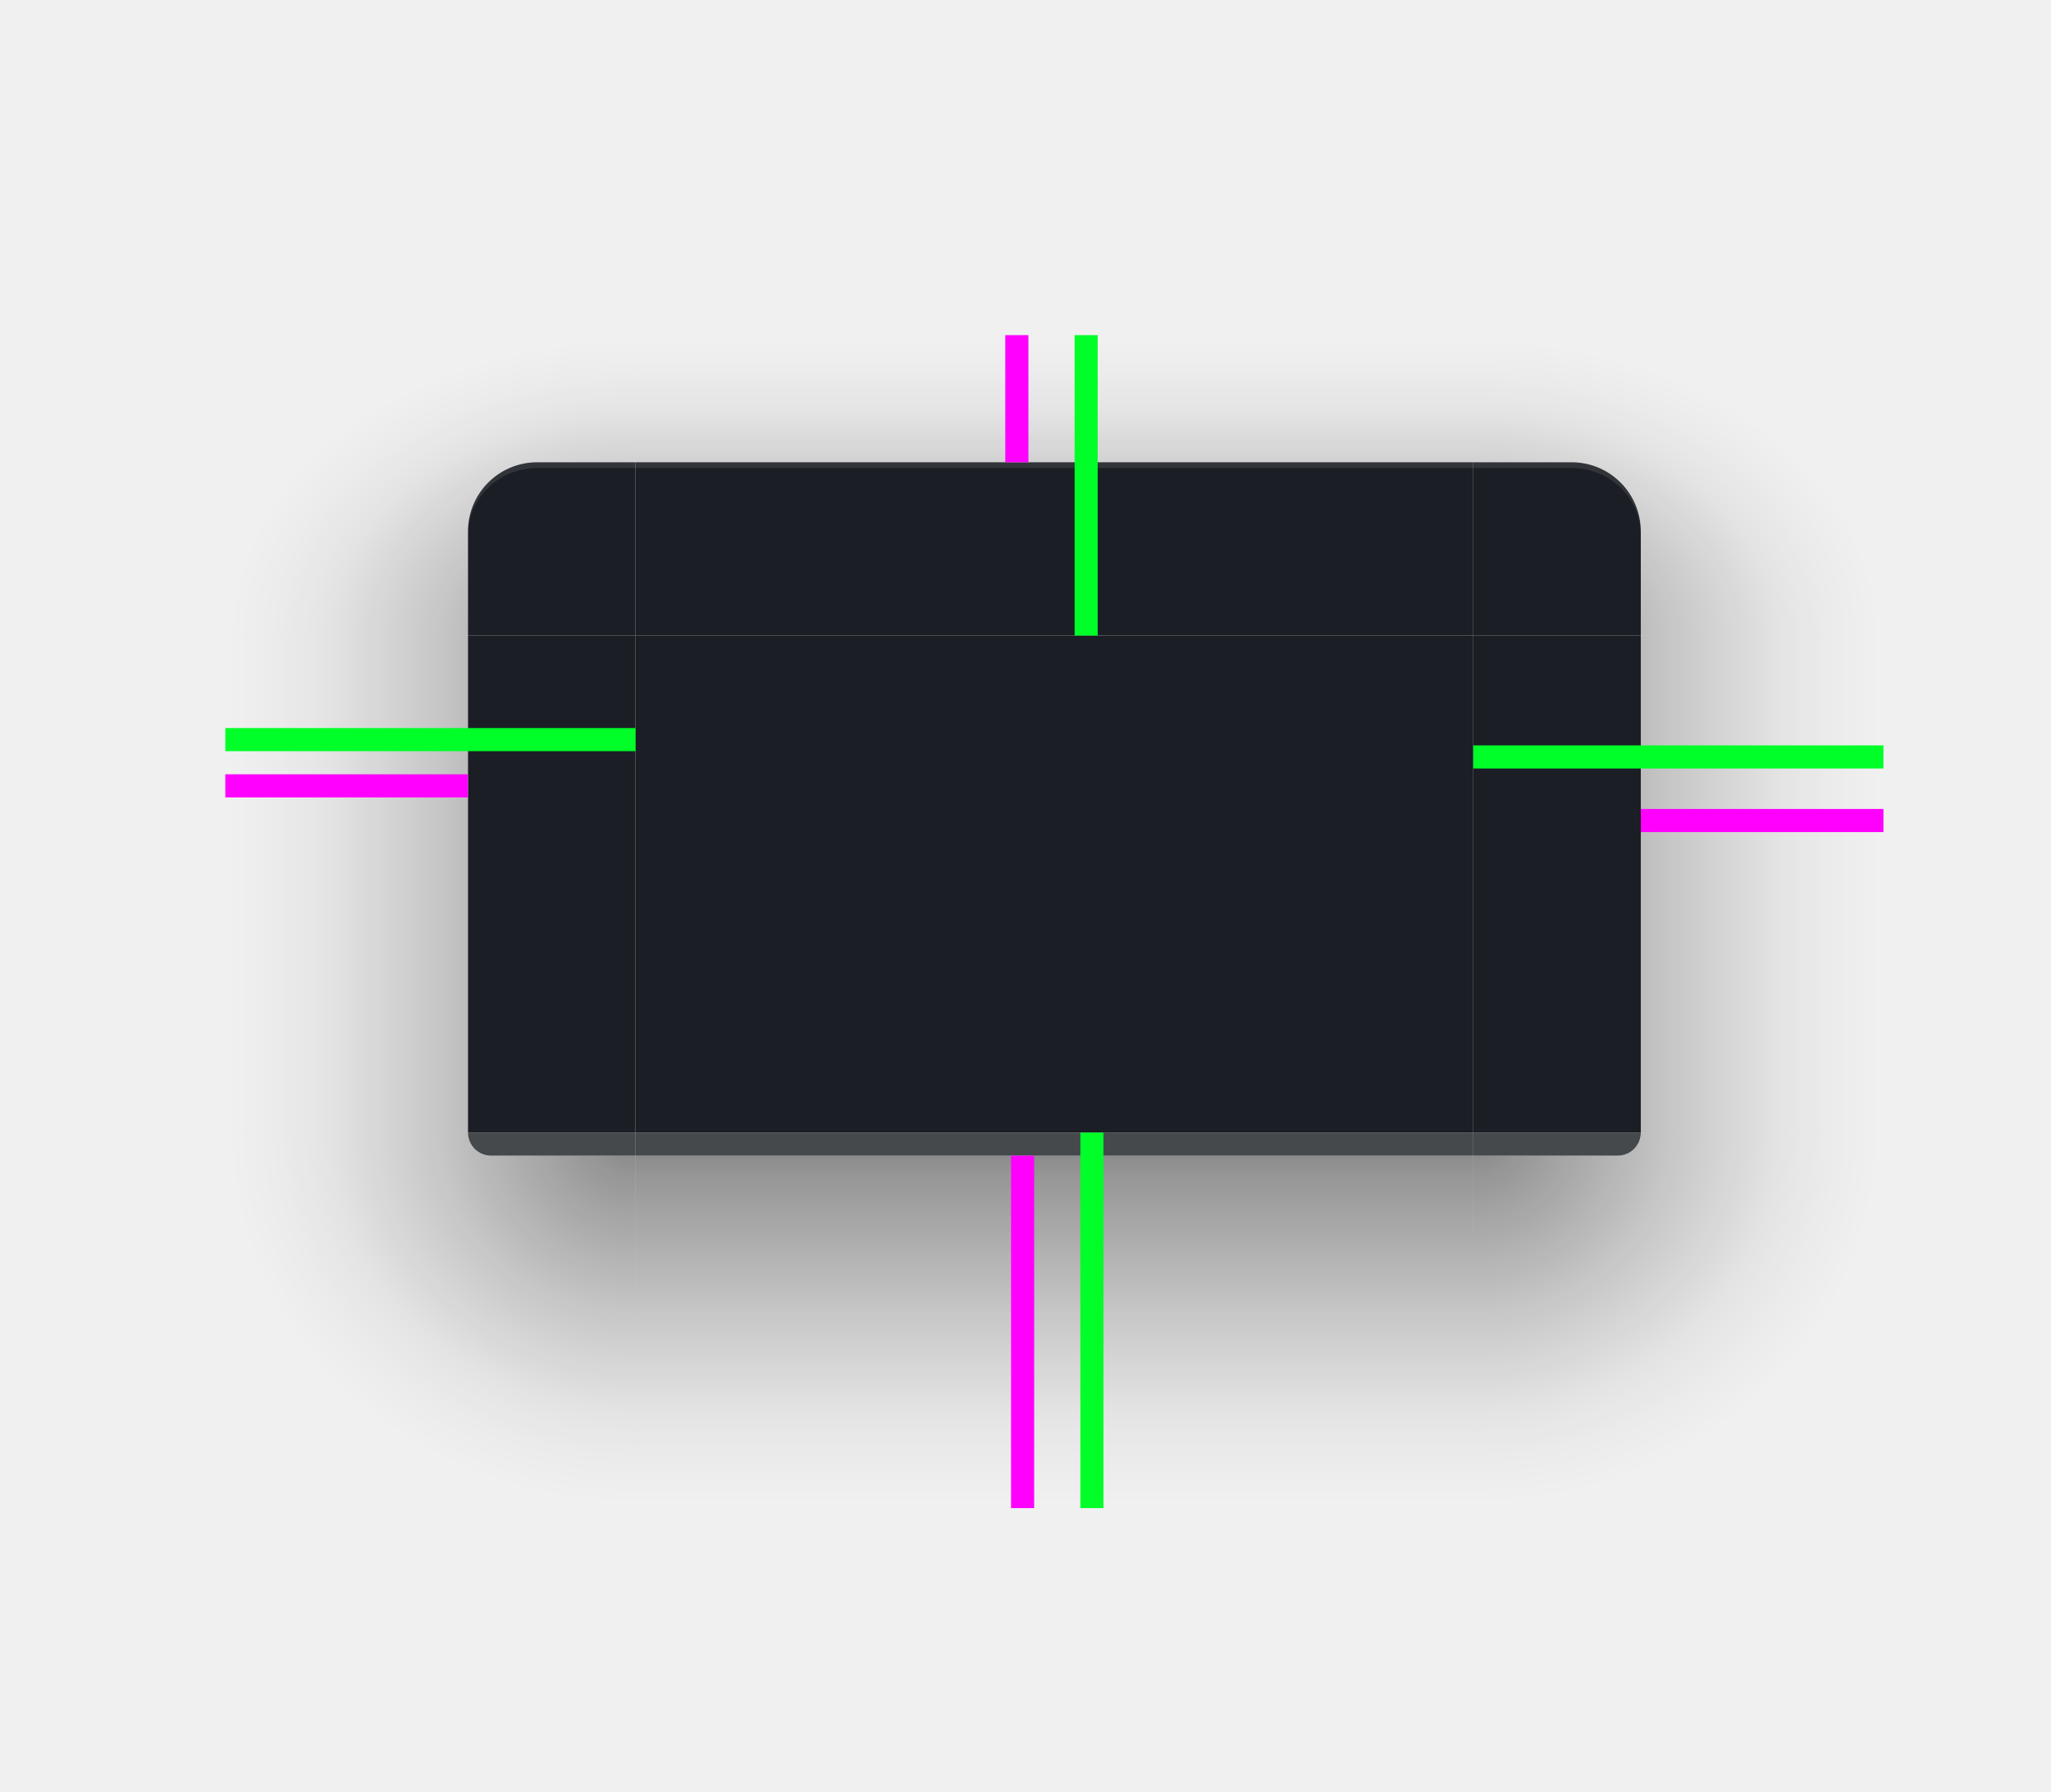
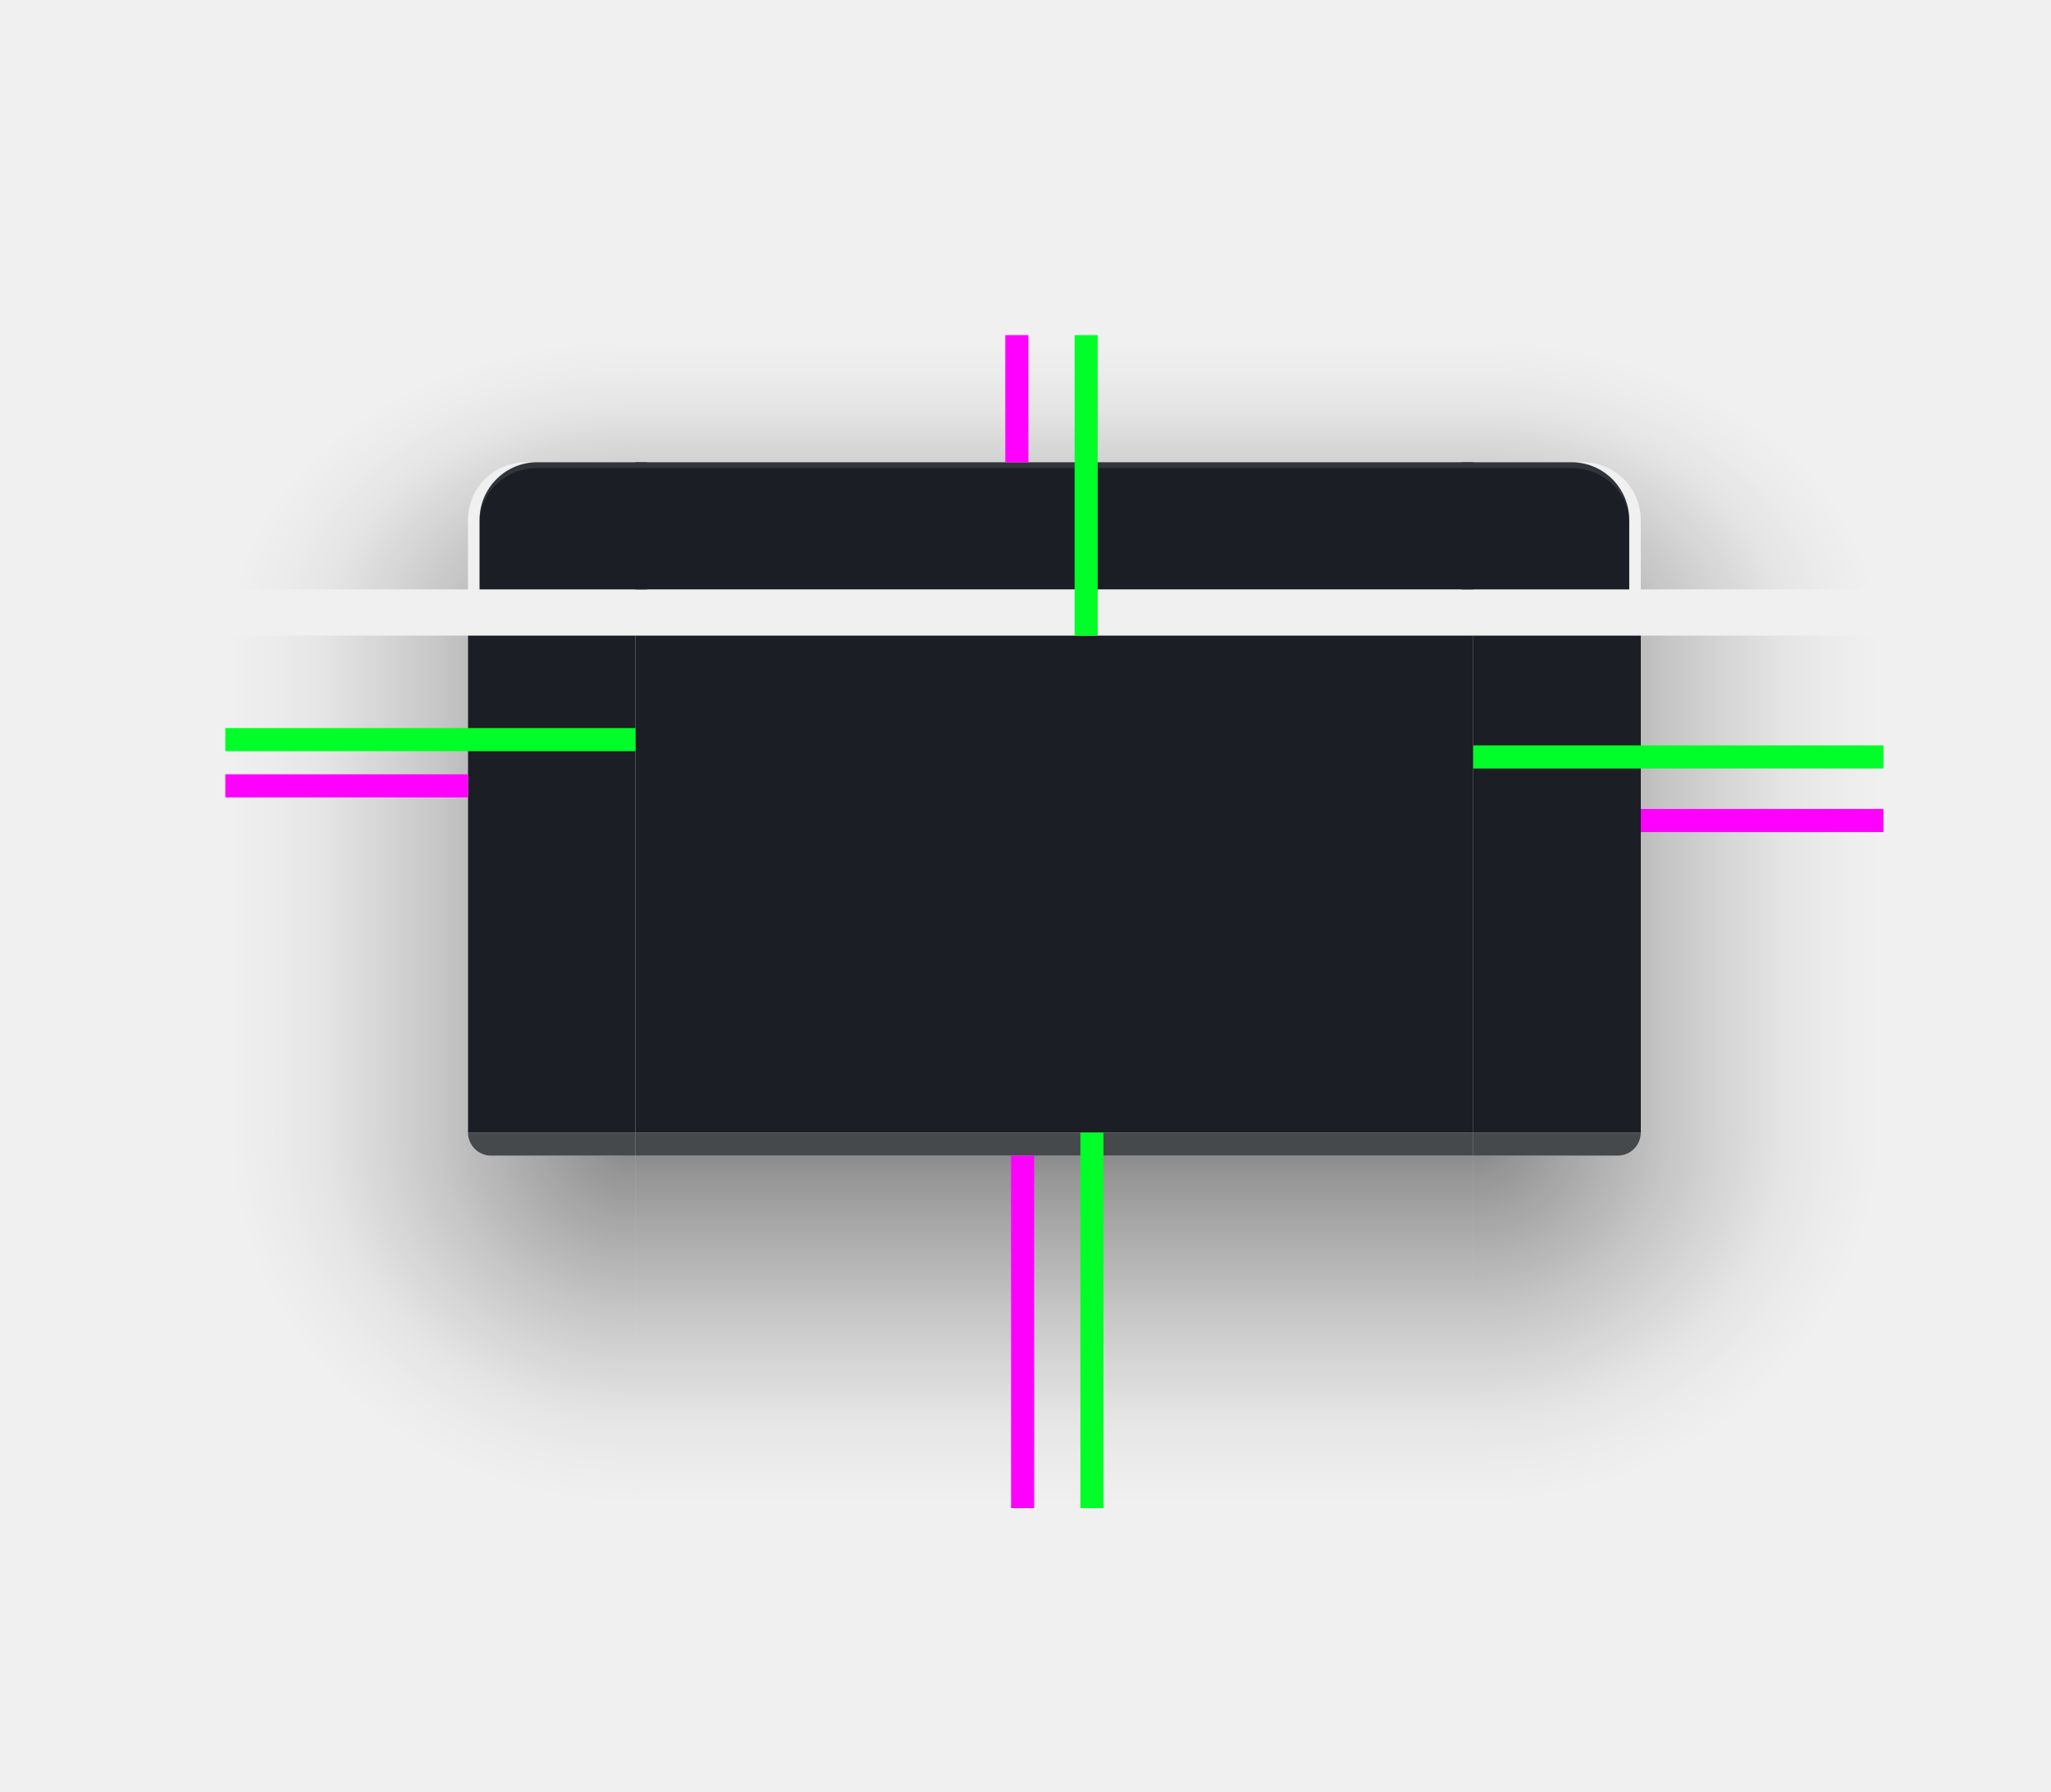
<svg xmlns="http://www.w3.org/2000/svg" xmlns:xlink="http://www.w3.org/1999/xlink" width="355" height="310" id="svg3642" version="1.0">
  <defs id="colors">
    <style id="current-color-scheme" type="text/css">.ColorScheme-Text {
        color:#e0e0e0;
        stop-color:#e0e0e0;
      }
      .ColorScheme-HeaderBackground {
        color:#1b1e24;
        stop-color:#1b1e24;
      }
      .ColorScheme-HeaderBackgroundInactive {
        color:#22262c;
        stop-color:#22262c;
      }
      .ColorScheme-Highlight {
        color:#e0e0e0;
        stop-color:#e0e0e0;
      }</style>
  </defs>
  <defs id="shadows">
    <linearGradient id="shadow_active">
      <stop id="stop7028" offset="0" style="stop-color:#000000;stop-opacity:0.922;" />
      <stop id="stop7026" offset="0.125" style="stop-color:#000000;stop-opacity:0.741;" />
      <stop id="stop6834" offset="0.25" style="stop-color:#000000;stop-opacity:0.602;" />
      <stop id="stop6832" offset="0.5" style="stop-color:#000000;stop-opacity:0.331;" />
      <stop style="stop-color:#000000;stop-opacity:0.108;" offset="0.75" id="stop6836" />
      <stop id="stop6894" offset="0.875" style="stop-color:#000000;stop-opacity:0.039;" />
      <stop id="stop6721" offset="1" style="stop-color:#000000;stop-opacity:0;" />
    </linearGradient>
    <linearGradient xlink:href="#shadow_active" id="linearGradient5688" gradientUnits="userSpaceOnUse" gradientTransform="matrix(1,0,0,1.011765,0,137.2353)" x1="398" y1="150" x2="398" y2="213.256" />
    <linearGradient xlink:href="#shadow_active" id="linearGradient6612" gradientUnits="userSpaceOnUse" gradientTransform="matrix(1,0,0,1.028569,-215,50.00005)" x1="396" y1="64.167" x2="396" y2="14.583" />
    <linearGradient xlink:href="#shadow_inactive" id="linearGradient5688-2" gradientUnits="userSpaceOnUse" gradientTransform="matrix(1,0,0,1.011765,0,137.1573)" x1="395" y1="150" x2="395" y2="168.779" />
    <linearGradient id="shadow_inactive">
      <stop style="stop-color:#000000;stop-opacity:1;" offset="0" id="stop6719-25" />
      <stop id="stop6834-1" offset="0.25" style="stop-color:#000000;stop-opacity:0.639;" />
      <stop id="stop6832-0" offset="0.5" style="stop-color:#000000;stop-opacity:0.337;" />
      <stop style="stop-color:#000000;stop-opacity:0.108;" offset="0.75" id="stop6836-0" />
      <stop id="stop6894-7" offset="0.875" style="stop-color:#000000;stop-opacity:0.039;" />
      <stop id="stop6721-4" offset="1" style="stop-color:#000000;stop-opacity:0;" />
    </linearGradient>
    <linearGradient xlink:href="#shadow_inactive" id="linearGradient6612-5" gradientUnits="userSpaceOnUse" gradientTransform="translate(200,5)" x1="396" y1="66" x2="396" y2="30" />
    <linearGradient xlink:href="#shadow_active" id="linearGradient1126" gradientUnits="userSpaceOnUse" gradientTransform="matrix(1.013333,0,0,1,-3.265006,140)" x1="348.493" y1="99" x2="279.414" y2="99" />
    <radialGradient xlink:href="#shadow_active" id="radialGradient1306" gradientUnits="userSpaceOnUse" gradientTransform="matrix(9.4919759e-7,-2.914276,4.000001,1.1504403e-6,-211.6671,980.0163)" cx="296.477" cy="80.417" fx="296.477" fy="80.417" r="17.5" />
    <linearGradient xlink:href="#shadow_inactive" id="linearGradient1389" gradientUnits="userSpaceOnUse" gradientTransform="matrix(1.013333,0,0,1,-3.265006,140)" x1="348.493" y1="99.015" x2="304.086" y2="99.015" />
    <radialGradient xlink:href="#shadow_active" id="radialGradient965" gradientUnits="userSpaceOnUse" gradientTransform="matrix(-4.000002,2.6056779e-6,1.2558695e-6,-3.657141,688.0833,943.6156)" cx="48.271" cy="178.723" fx="48.271" fy="178.723" r="17.5" />
    <radialGradient xlink:href="#shadow_inactive" id="radialGradient969" gradientUnits="userSpaceOnUse" gradientTransform="matrix(-3.7607938e-7,-2.057117,2.571432,-5.1233137e-7,263.2141,725.8343)" cx="296.451" cy="80.417" fx="296.451" fy="80.417" r="17.5" />
    <radialGradient xlink:href="#shadow_inactive" id="radialGradient5807" gradientUnits="userSpaceOnUse" gradientTransform="matrix(-2.571431,-9.995112e-7,1.4225711e-6,-1.085714,619.1249,484.0423)" cx="48.271" cy="178.723" fx="48.271" fy="178.723" r="17.5" />
  </defs>
  <g id="layer1" transform="translate(0,-90)">
    <g id="decoration-inactive-center">
      <path d="m 470,200 v 86 h 145 v -86 z" id="path40329" style="fill:#22262c;fill-opacity:1" />
    </g>
    <g transform="translate(-25,-4.000015)" id="decoration-inactive-bottomleft">
      <path id="path5801" style="opacity:0.5;fill:url(#radialGradient5807);fill-opacity:1;stroke:none" d="M 424 290 L 424 355 L 495 355 L 495 294 L 470 294 C 467.784 294 466 292.216 466 290 L 424 290 z " />
      <path id="rect18199" style="fill:#1a2023;stroke-linecap:round;stroke-linejoin:round;stop-color:#000000;fill-opacity:1;opacity:0.8" d="M 466 289.984 L 466 290 C 466 292.216 467.784 294 470 294 L 495 294 L 495 289.984 L 466 289.984 z " />
    </g>
    <use x="0" y="0" xlink:href="#decoration-left" id="decoration-right" transform="matrix(-1,0,0,1,365,0)" width="100%" height="100%" />
    <g id="decoration-inactive-topleft" transform="translate(140,-31.063)">
-       <path id="rect6520-3-2-6" style="opacity:0.5;fill:url(#radialGradient969);fill-opacity:1;stroke:none" d="m 399,64 v 52 h 42 V 98 c 0,-6.648 5.352,-12 12,-12 h 17 V 64 Z" transform="translate(-140,115.063)" />
-       <path id="rect5073-4-9-6" d="m 313,201.063 c -6.648,0 -12,5.352 -12,12 v 17.936 0.064 h 29 v -30 z" style="fill:#22262c;fill-opacity:1" />
-       <path id="path955" style="opacity:0.05;fill:#ffffff;fill-opacity:1;stroke:none;stroke-width:1" d="m 313,201.063 c -6.648,0 -12,5.352 -12,12 v 1 c 0,-6.648 5.352,-12 12,-12 h 17 v -1 z" />
+       <path id="rect6520-3-2-6" style="opacity:0.5;fill:url(#radialGradient969);fill-opacity:1;stroke:none" d="m 399,64 v 44 h 42 V 96 c 0,-5.526 4.474,-10 10,-10 h 19 V 64 Z" transform="translate(-140,115.063)" />
+       <path id="rect5073-4-9-6" d="m 313,201.063 c -5.526,0 -10,4.474 -10,10 v 12 h 29 v -22 z" style="fill:#22262c;fill-opacity:1" />
+       <path id="path955" style="opacity:0.05;fill:#ffffff;fill-opacity:1;stroke:none;stroke-width:1" d="m 313,201.063 c -5.526,0 -10,4.474 -10,10 v 1 c 0,-5.526 4.474,-10 10,-10 h 19 v -1 z" />
    </g>
    <g id="decoration-bottom" transform="translate(-215,-3)">
      <path style="opacity:0.5;fill:url(#linearGradient5688);fill-opacity:1;stroke:none;stroke-width:1.006" d="m 325,293 v 61 h 145 v -61 z" id="path6217-8" />
      <rect style="fill:#1a1f23;fill-opacity:1;stroke-linecap:round;stroke-linejoin:round;stop-color:#000000;opacity:0.8" id="rect17559" width="145" height="4" x="325" y="289" rx="0" ry="0" />
    </g>
    <path d="m 110,200 v 86 h 145 v -86 z" id="decoration-center" style="fill:#1b1e24;fill-opacity:1" />
    <g id="decoration-top" transform="translate(-215,-5.99995)">
      <path id="path6055-5" style="opacity:0.5;fill:url(#linearGradient6612);fill-opacity:1;stroke:none;stroke-width:1.014" d="M 110,64 V 86 H 255 V 64 Z" transform="translate(215,89.99995)" />
-       <path d="m 325,176 v 30 h 145 v -30 z" id="path6092-3" style="fill:#1b1e24;fill-opacity:1" />
+       <path d="m 325,176 v 22 h 145 v -22 z" id="path6092-3" style="fill:#1b1e24;fill-opacity:1" />
      <path id="path966" d="m 325,176 v 1 h 145 v -1 z" style="opacity:0.1;fill:#ffffff;fill-opacity:1;stroke:none;stroke-width:0.183" />
    </g>
    <g id="decoration-left" transform="translate(-239.875,3)">
      <path style="opacity:0.5;fill:url(#linearGradient1126);fill-opacity:1;stroke:none;stroke-width:1.007" d="m 278.875,197 v 86 h 42 v -86 z" id="path6345-1" />
      <path d="m 576,121 v 86 h 29 v -86 z" id="path6339-9" transform="translate(-255.125,76)" style="fill:#1b1e24;fill-opacity:1" />
    </g>
    <g id="decoration-inactive-bottom" transform="translate(145,-2.92202)">
      <path style="opacity:0.5;fill:url(#linearGradient5688-2);fill-opacity:1;stroke:none;stroke-width:1.006" d="m 325,292.922 v 61 h 145 v -61 z" id="path6217-8-2" />
      <rect style="fill:#1a2023;fill-opacity:1;stroke-linecap:round;stroke-linejoin:round;stop-color:#000000;opacity:0.8" id="rect18950" width="145" height="4" x="325" y="288.922" rx="0" ry="0" />
    </g>
    <g id="decoration-inactive-top" transform="translate(145,-6)">
      <path style="opacity:0.5;fill:url(#linearGradient6612-5);fill-opacity:1;stroke:none" d="M 525,19 V 41 H 670 V 19 Z" transform="translate(-200,135)" id="path6055-5-5" />
-       <path d="m 325,176 v 30 h 145 v -30 z" id="path6092-3-3" style="fill:#22262c;fill-opacity:1" />
+       <path d="m 325,176 v 22 h 145 v -22 z" id="path6092-3-3" style="fill:#22262c;fill-opacity:1" />
      <path style="opacity:0.05;fill:#ffffff;fill-opacity:1;stroke:none;stroke-width:0.183" d="m 325,176 v 1 h 145 v -1 z" id="path996" />
    </g>
    <g id="decoration-inactive-left" transform="translate(120.125,2.98452)">
      <path style="opacity:0.5;fill:url(#linearGradient1389);fill-opacity:1;stroke:none;stroke-width:1.007" d="m 278.875,197.015 v 86 l 42,-0.015 v -85.985 z" id="path6345-1-1" />
      <path d="m 320.875,197.015 v 86 h 29 v -86 z" id="path6339-9-9" style="fill:#22262c;fill-opacity:1" />
    </g>
    <g transform="translate(-385,-4.000015)" id="decoration-bottomleft">
      <path id="rect5099-9-5" style="opacity:0.5;fill:url(#radialGradient965);fill-opacity:1;stroke:none" d="M 424 290 L 424 355 L 495 355 L 495 294 L 470 294 C 467.784 294 466 292.216 466 290 L 424 290 z " />
      <path id="rect17548" style="fill:#1a1f23;fill-opacity:1;stroke-width:0.659;stroke-linecap:round;stroke-linejoin:round;stop-color:#000000;opacity:0.8" d="M 466 290 C 466 292.216 467.784 294 470 294 L 495 294 L 495 290 L 466 290 z " />
    </g>
    <rect style="opacity:1;fill:#ff00ff;fill-opacity:1;stroke:none;stroke-width:0.35" id="shadow-hint-top-margin" width="4" height="22" x="174" y="148" />
    <rect style="opacity:1;fill:#ff00ff;fill-opacity:1;stroke:none;stroke-width:0.996" id="shadow-hint-bottom-margin" width="4" height="61" x="175" y="290" />
    <rect style="opacity:1;fill:#ff00ff;fill-opacity:1;stroke:none;stroke-width:0.707" id="shadow-hint-right-margin" width="42" height="4" x="284" y="230" />
    <rect style="opacity:1;fill:#ff00ff;fill-opacity:1;stroke:none;stroke-width:0.526" id="shadow-hint-left-margin" width="42" height="4" x="39" y="224" />
    <rect id="hint-top-margin" width="4" height="52" x="186" y="148" style="fill:#00ff29;fill-opacity:1;stroke:none;stroke-width:0.963" />
    <rect id="hint-bottom-margin" width="4" height="65" x="187" y="286" style="fill:#00ff29;fill-opacity:1;stroke:none;stroke-width:0.912" />
    <rect id="hint-right-margin" width="4" height="71" x="219" y="-326" transform="rotate(90)" style="fill:#00ff29;fill-opacity:1;stroke:none;stroke-width:1.085" />
    <rect id="hint-left-margin" width="4" height="71" x="216" y="-110" transform="rotate(90)" style="fill:#00ff29;fill-opacity:1;stroke:none;stroke-width:0.892" />
    <g transform="matrix(-1,0,0,1,535,-31.0625)" id="decoration-topleft">
-       <path id="path1019" style="opacity:0.5;fill:url(#radialGradient1306);fill-opacity:1;stroke:none" d="m 39,64 v 52 H 81 V 98 c 0,-6.648 5.352,-12 12,-12 h 17 V 64 Z" transform="matrix(-1,0,0,1,535,115.0625)" />
-       <path id="path1023" d="m 442,201.062 c 6.648,0 12,5.352 12,12 v 18 h -29 v -30 z" style="fill:#1b1e24;fill-opacity:1" />
-       <path d="m 442,201.062 c 6.648,0 12,5.352 12,12 v 0.6 c 0,-6.426 -5.352,-11.6 -12,-11.6 h -17 v -1 z" style="opacity:0.1;fill:#ffffff;fill-opacity:1;stroke:none;stroke-width:1" id="path961" />
+       <path id="path1019" style="opacity:0.5;fill:url(#radialGradient1306);fill-opacity:1;stroke:none" d="m 39,64 v 44 H 81 V 96 c 0,-5.526 4.474,-10 10,-10 h 19 V 64 Z" transform="matrix(-1,0,0,1,535,115.0625)" />
+       <path id="path1023" d="m 442,201.062 c 5.526,0 10,4.474 10,10 v 12 h -29 v -22 z" style="fill:#1b1e24;fill-opacity:1" />
+       <path d="m 442,201.062 c 5.526,0 10,4.474 10,10 v 0.6 c 0,-5.384 -4.474,-9.598 -10,-9.598 h -19 v -1 z" style="opacity:0.1;fill:#ffffff;fill-opacity:1;stroke:none;stroke-width:1" id="path961" />
    </g>
    <use x="0" y="0" xlink:href="#decoration-topleft" id="decoration-topright" transform="matrix(-1,0,0,1,365,0)" width="100%" height="100%" />
    <use x="0" y="0" xlink:href="#decoration-inactive-topleft" id="decoration-inactive-topright" transform="matrix(-1,0,0,1,1085,0)" width="100%" height="100%" />
    <use x="0" y="0" xlink:href="#decoration-bottomleft" id="decoration-bottomright" transform="matrix(-1,0,0,1,365,0)" width="100%" height="100%" />
    <use x="0" y="0" xlink:href="#decoration-inactive-bottomleft" id="decoration-inactive-bottomright" transform="matrix(-1,0,0,1,1085,0)" width="100%" height="100%" />
    <use x="0" y="0" xlink:href="#decoration-inactive-left" id="decoration-inactive-right" transform="matrix(-1,0,0,1,1085,0)" width="100%" height="100%" />
    <g id="mask-right" transform="matrix(-1,0,0,1,1314.875,3)">
      <path d="m 278.875,197 v 86 h 42 v -86 z" id="path2127" style="fill:none" />
      <path d="m 576,121 v 86 h 29 v -86 z" id="path2131" transform="translate(-255.125,76)" />
    </g>
    <g id="mask-bottom" transform="translate(495,-3)">
      <path d="m 325,289 v 65 h 145 v -65 z" id="path1407" style="fill:none" />
      <path d="m 325,289 v 4 h 145 v -4 z" id="path19167" />
    </g>
    <path d="m 820,200 v 86 h 145 v -86 z" id="mask-center" />
    <g id="mask-top" transform="translate(495,-5.99995)">
      <path id="path1415" d="M 110,64 V 86 H 255 V 64 Z" transform="translate(215,89.99995)" style="fill:none" />
-       <path d="m 325,176 v 30 h 145 v -30 z" id="path1419" />
+       <path d="m 325,176 v 22 h 145 v -22 z" id="path1419" />
    </g>
    <g id="mask-left" transform="translate(470.125,3)">
      <path d="m 278.875,197 v 86 h 42 v -86 z" id="path1425" style="fill:none" />
      <path d="m 576,121 v 86 h 29 v -86 z" id="path1429" transform="translate(-255.125,76)" />
    </g>
    <g transform="translate(325,-4.000015)" id="mask-bottomleft">
      <path id="path1433" d="M 424,290 V 355 h 71 v -65 z" style="fill:none" />
      <path id="rect19162" d="M 466 290 C 466 292.216 467.784 294 470 294 L 495 294 L 495 290 L 466 290 z " />
    </g>
    <g transform="matrix(-1,0,0,1,1245,-31.0625)" id="mask-topleft">
-       <path id="path1439" d="m 39,64 v 52 H 81 V 98 c 0,-6.648 5.352,-12 12,-12 h 17 V 64 Z" transform="matrix(-1,0,0,1,535,115.0625)" style="fill:none" />
-       <path id="path1441" d="m 442,201.062 c 6.648,0 12,5.352 12,12 v 18 h -29 v -30 z" />
+       <path id="path1439" d="m 39,64 v 44 H 81 V 96 c 0,-5.526 4.474,-10 10,-10 h 19 V 64 Z" transform="matrix(-1,0,0,1,535,115.0625)" style="fill:none" />
+       <path id="path1441" d="m 442,201.062 c 5.526,0 10,4.474 10,10 v 12 h -29 v -22 z" />
    </g>
    <g transform="translate(540,-31.0625)" id="mask-topright">
-       <path id="path2121" d="m 39,64 v 52 H 81 V 98 c 0,-6.648 5.352,-12 12,-12 h 17 V 64 Z" transform="matrix(-1,0,0,1,535,115.0625)" style="fill:none" />
-       <path id="path2123" d="m 442,201.062 c 6.648,0 12,5.352 12,12 v 18 h -29 v -30 z" />
+       <path id="path2121" d="m 39,64 v 44 H 81 V 96 c 0,-5.526 4.474,-10 10,-10 h 19 V 64 Z" transform="matrix(-1,0,0,1,535,115.0625)" style="fill:none" />
+       <path id="path2123" d="m 442,201.062 c 5.526,0 10,4.474 10,10 v 12 h -29 v -22 z" />
    </g>
    <g transform="matrix(-1,0,0,1,1460,-4.000015)" id="mask-bottomright">
      <path id="path2015" d="M 424,290 V 355 h 71 v -65 z" style="fill:none" />
      <path id="rect19169" d="M -495 290 L -495 294 L -470 294 C -467.784 294 -466 292.216 -466 290 L -495 290 z " transform="scale(-1,1)" />
    </g>
  </g>
</svg>
